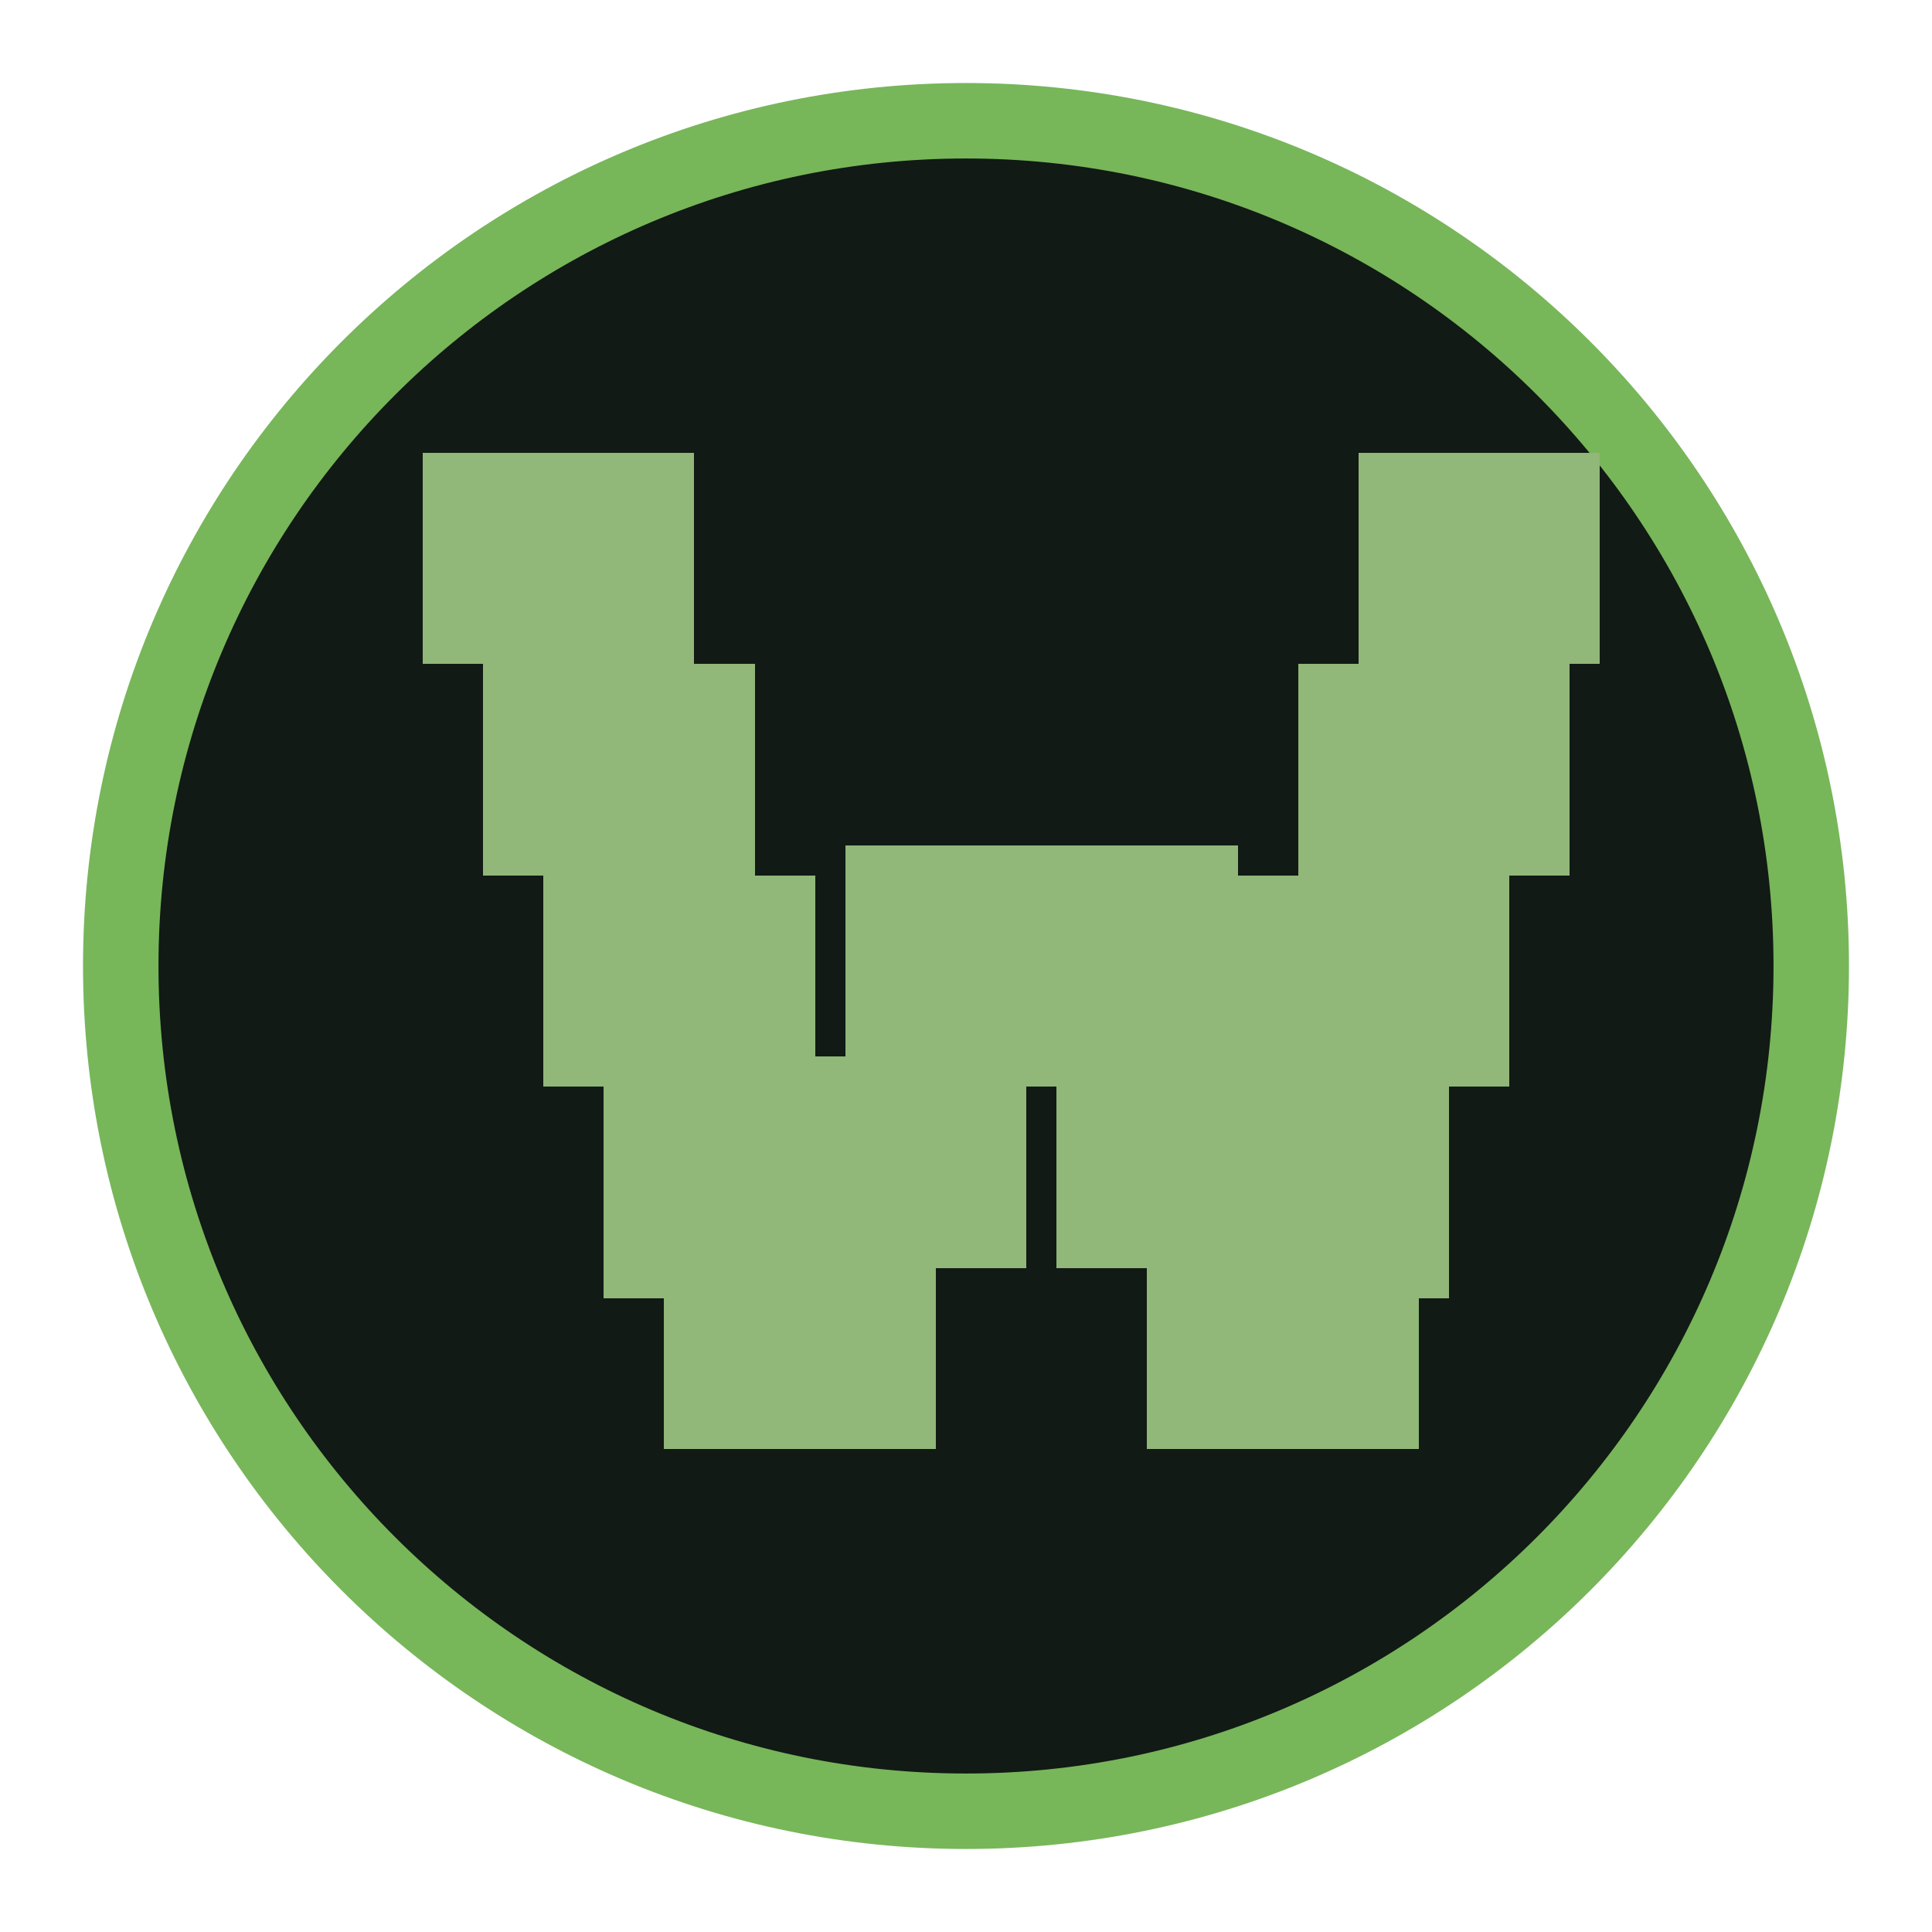
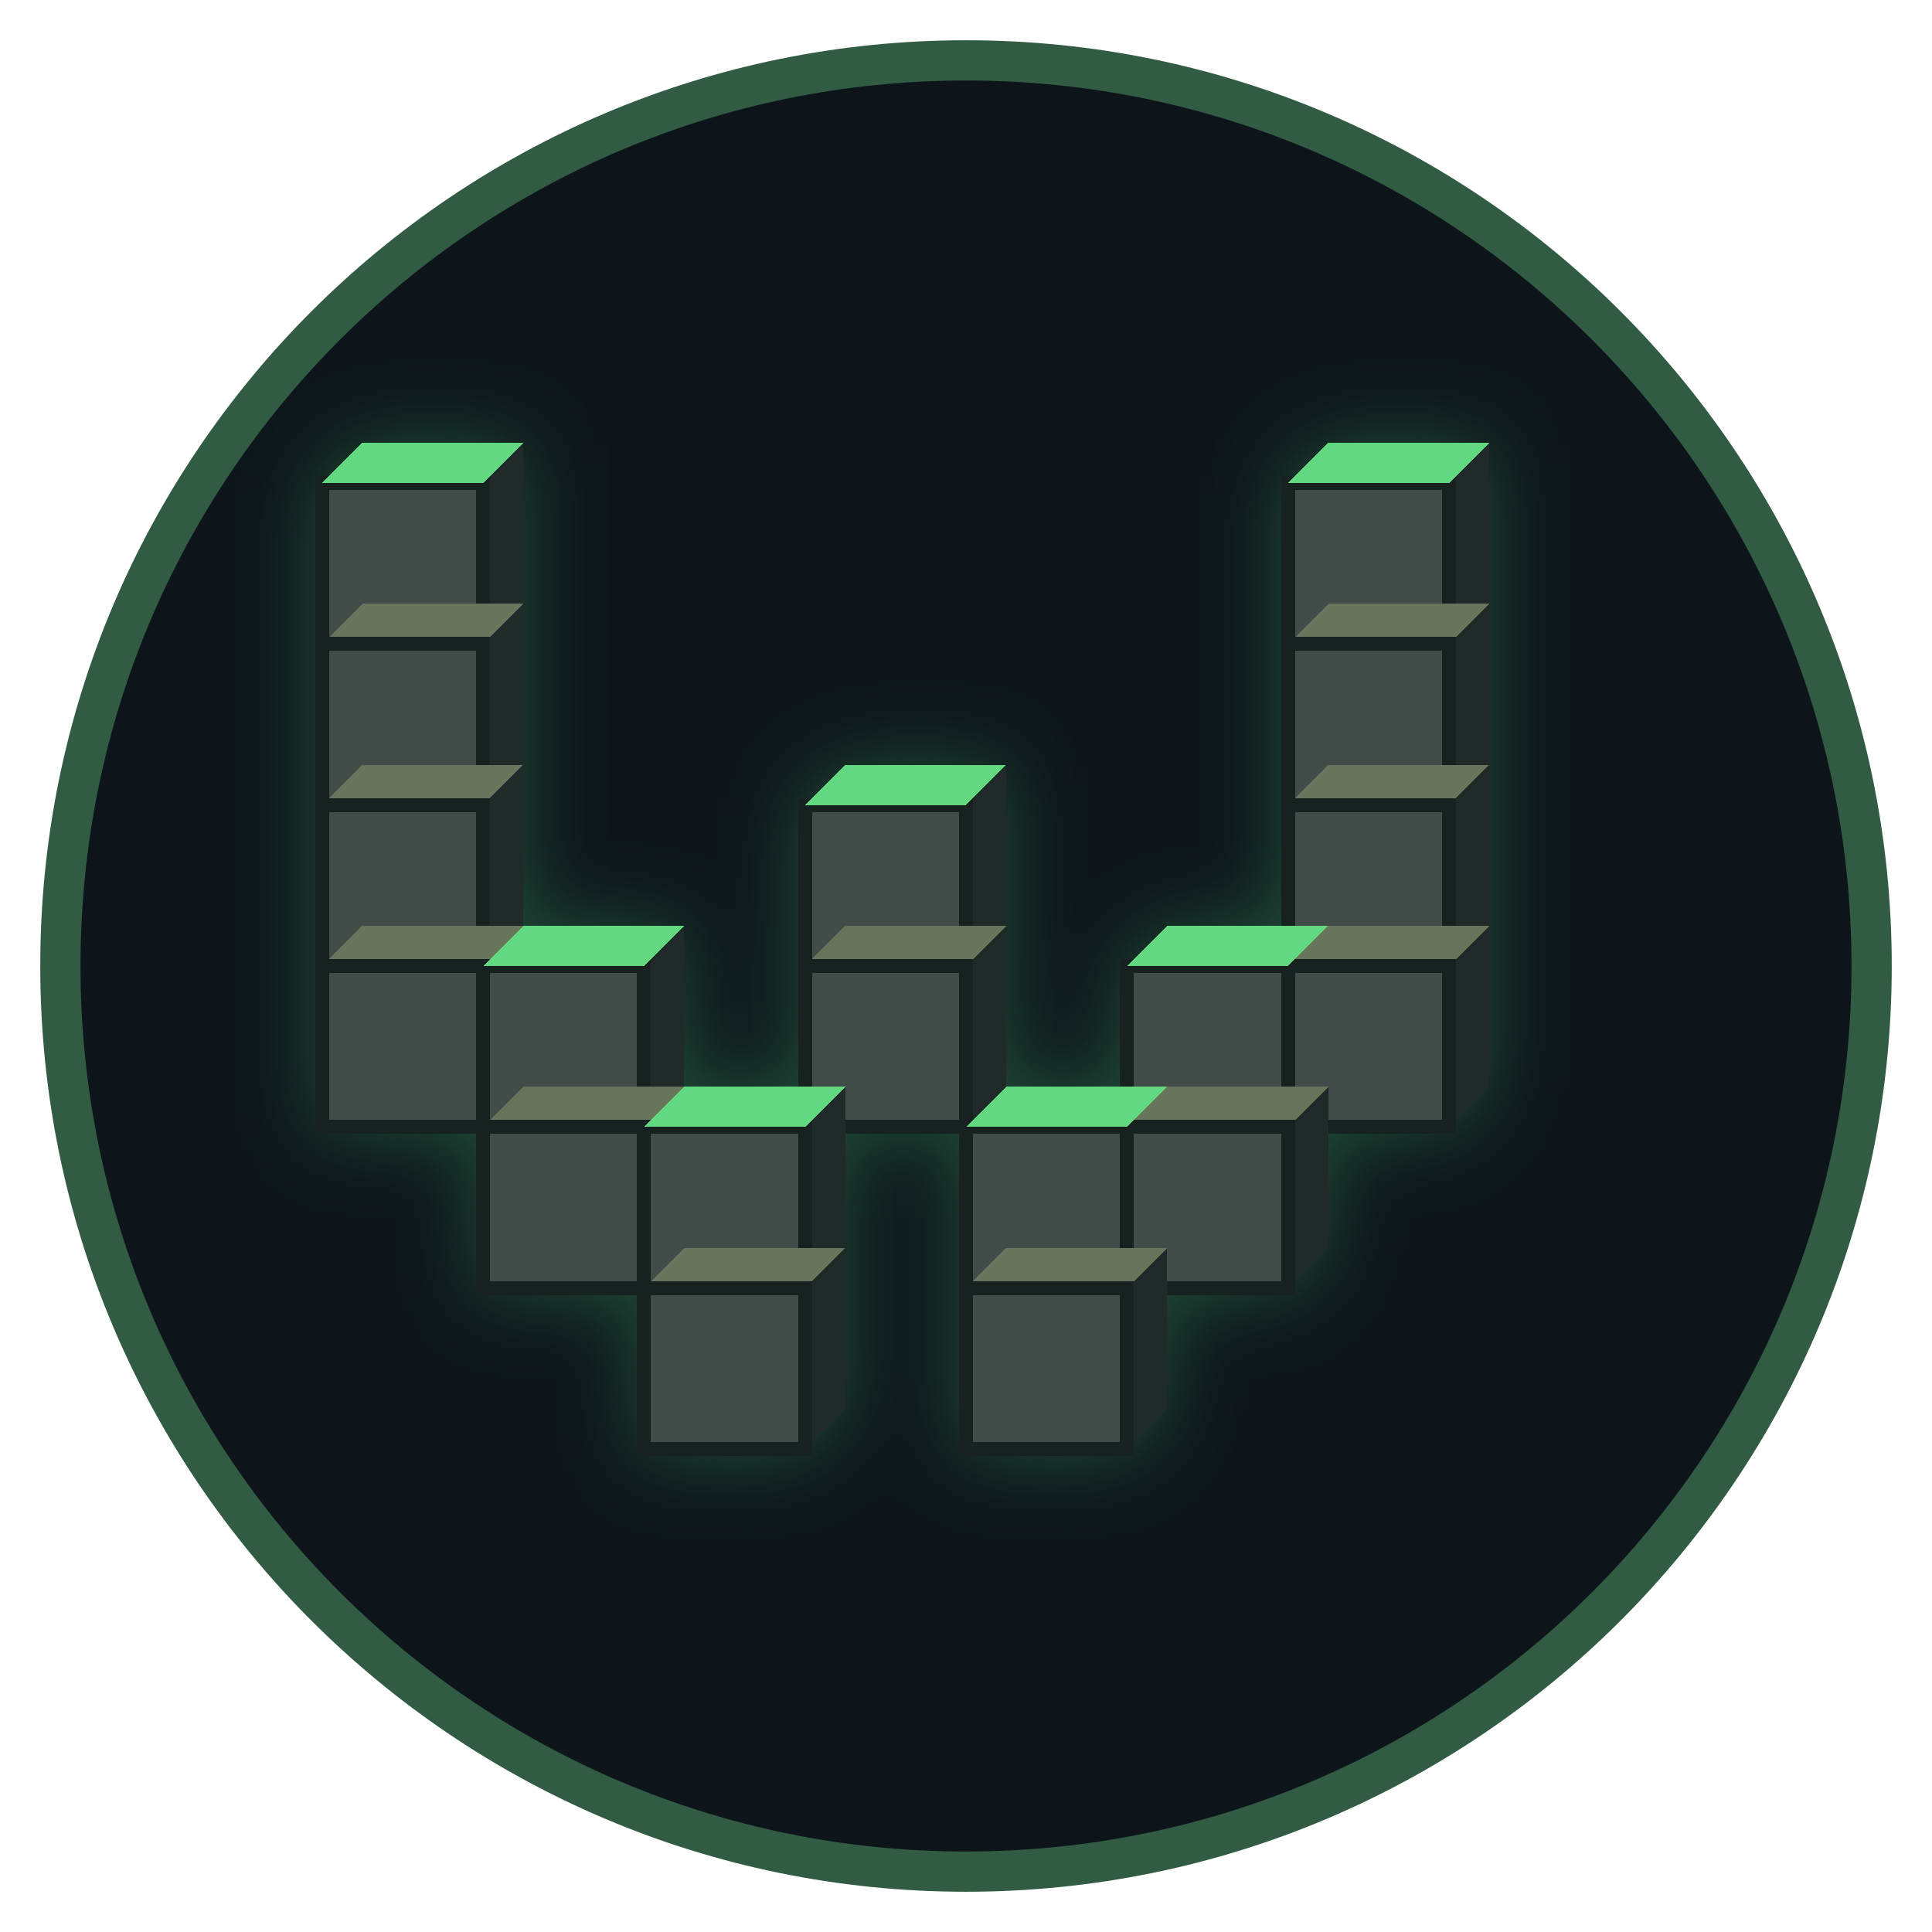
- <svg xmlns="http://www.w3.org/2000/svg" viewBox="0 0 64 64" role="img" aria-label="Workex block W logo">
-   <circle cx="32" cy="32" r="28" fill="#111a14" stroke="#78b65a" stroke-width="2.5" />
-   <g fill="#91b779" shape-rendering="crispEdges">
-     <rect x="14" y="15" width="9" height="7" />
-     <rect x="16" y="22" width="9" height="7" />
-     <rect x="18" y="29" width="9" height="7" />
-     <rect x="20" y="36" width="9" height="7" />
-     <rect x="22" y="42" width="9" height="6" />
-     <rect x="25" y="35" width="9" height="7" />
-     <rect x="28" y="28" width="9" height="8" />
-     <rect x="32" y="28" width="9" height="8" />
-     <rect x="35" y="35" width="9" height="7" />
-     <rect x="38" y="42" width="9" height="6" />
-     <rect x="39" y="36" width="9" height="7" />
-     <rect x="41" y="29" width="9" height="7" />
-     <rect x="43" y="22" width="9" height="7" />
-     <rect x="45" y="15" width="8" height="7" />
+ <svg xmlns="http://www.w3.org/2000/svg" viewBox="0 0 96 96" role="img" aria-label="WORKEX voxel W logo">
+   <defs>
+     <filter id="green-edge" x="-25%" y="-25%" width="150%" height="150%" color-interpolation-filters="sRGB">
+       <feFlood flood-color="#54df86" flood-opacity=".28" result="green" />
+       <feComposite in="green" in2="SourceAlpha" operator="in" result="edge" />
+       <feGaussianBlur in="edge" stdDeviation="2" result="soft-edge" />
+       <feMerge>
+         <feMergeNode in="soft-edge" />
+         <feMergeNode in="SourceGraphic" />
+       </feMerge>
+     </filter>
+     <g id="stone-cube" shape-rendering="crispEdges">
+       <path d="M0 2 2 0h8L8 2Z" fill="#68745b" />
+       <path d="M8 2 10 0v8L8 10Z" fill="#202a29" />
+       <path d="M0 2h8v8H0Z" fill="#414b47" />
+       <path d="M0 2h8v8H0Z" fill="none" stroke="#17211f" stroke-width=".7" />
+     </g>
+   </defs>
+   <circle cx="48" cy="48" r="45" fill="#0d151a" stroke="#315b43" stroke-width="2" />
+   <g filter="url(#green-edge)">
+     <use href="#stone-cube" x="16" y="22" />
+     <use href="#stone-cube" x="64" y="22" />
+     <use href="#stone-cube" x="16" y="30" />
+     <use href="#stone-cube" x="64" y="30" />
+     <use href="#stone-cube" x="16" y="38" />
+     <use href="#stone-cube" x="40" y="38" />
+     <use href="#stone-cube" x="64" y="38" />
+     <use href="#stone-cube" x="16" y="46" />
+     <use href="#stone-cube" x="24" y="46" />
+     <use href="#stone-cube" x="40" y="46" />
+     <use href="#stone-cube" x="56" y="46" />
+     <use href="#stone-cube" x="64" y="46" />
+     <use href="#stone-cube" x="24" y="54" />
+     <use href="#stone-cube" x="32" y="54" />
+     <use href="#stone-cube" x="48" y="54" />
+     <use href="#stone-cube" x="56" y="54" />
+     <use href="#stone-cube" x="32" y="62" />
+     <use href="#stone-cube" x="48" y="62" />
+   </g>
+   <g fill="#62d980" shape-rendering="crispEdges">
+     <path d="m16 24 2-2h8l-2 2z" />
+     <path d="m64 24 2-2h8l-2 2z" />
+     <path d="m40 40 2-2h8l-2 2z" />
+     <path d="m24 48 2-2h8l-2 2z" />
+     <path d="m56 48 2-2h8l-2 2z" />
+     <path d="m32 56 2-2h8l-2 2z" />
+     <path d="m48 56 2-2h8l-2 2z" />
  </g>
</svg>
